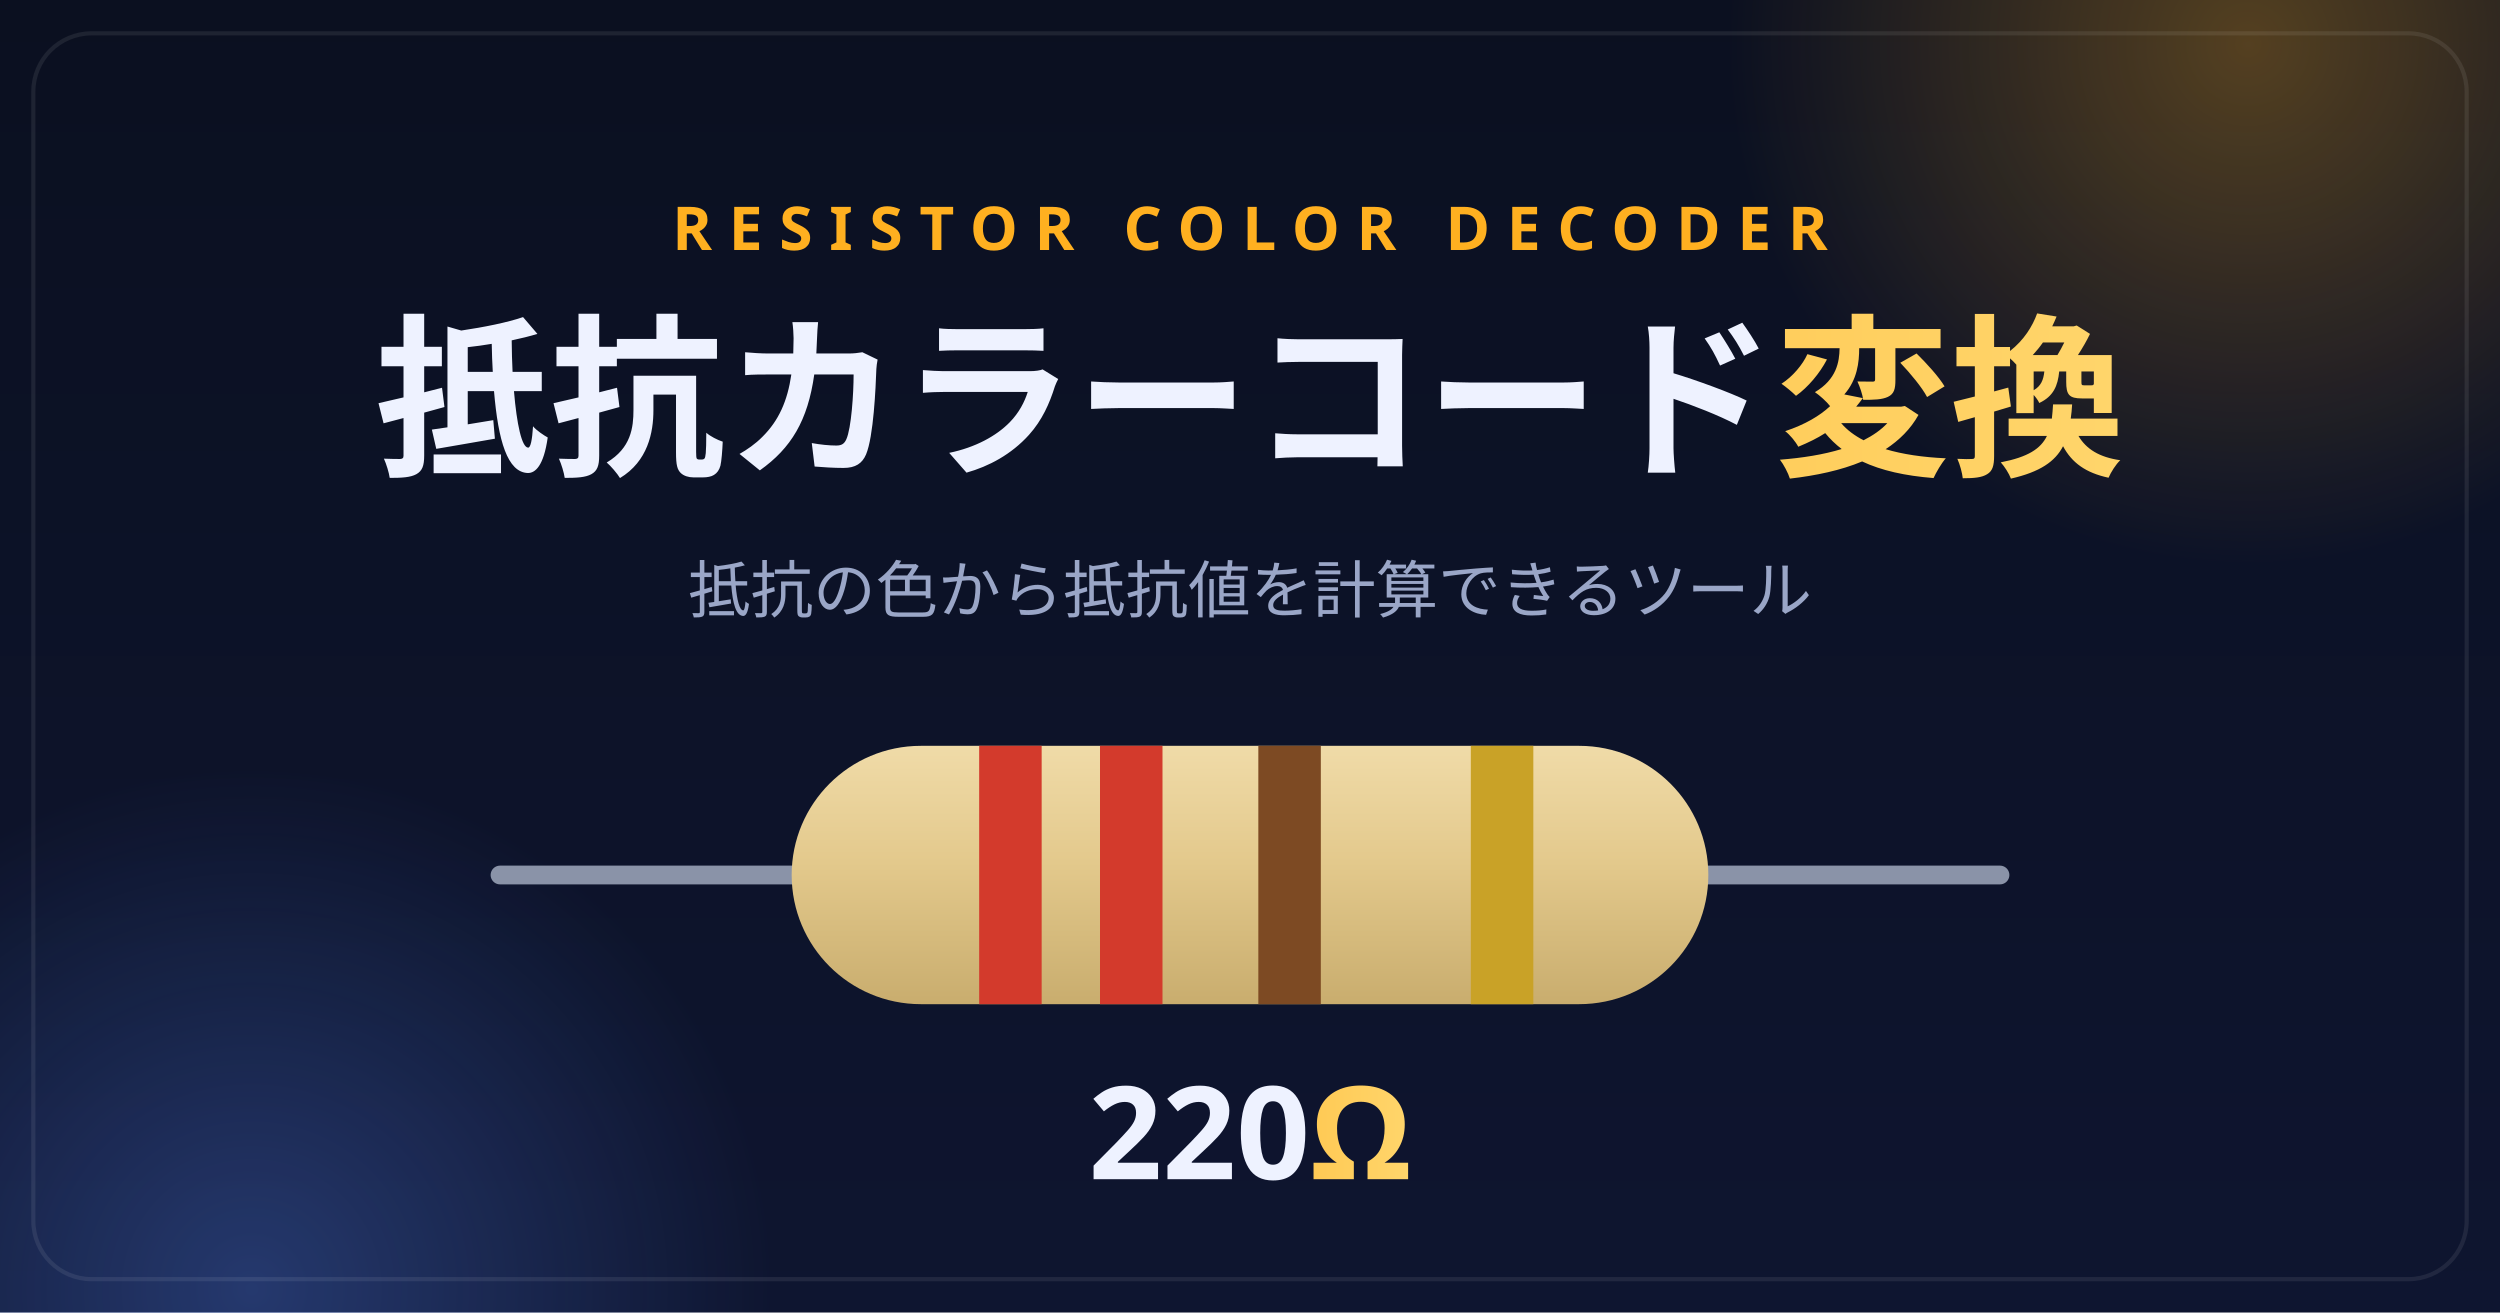
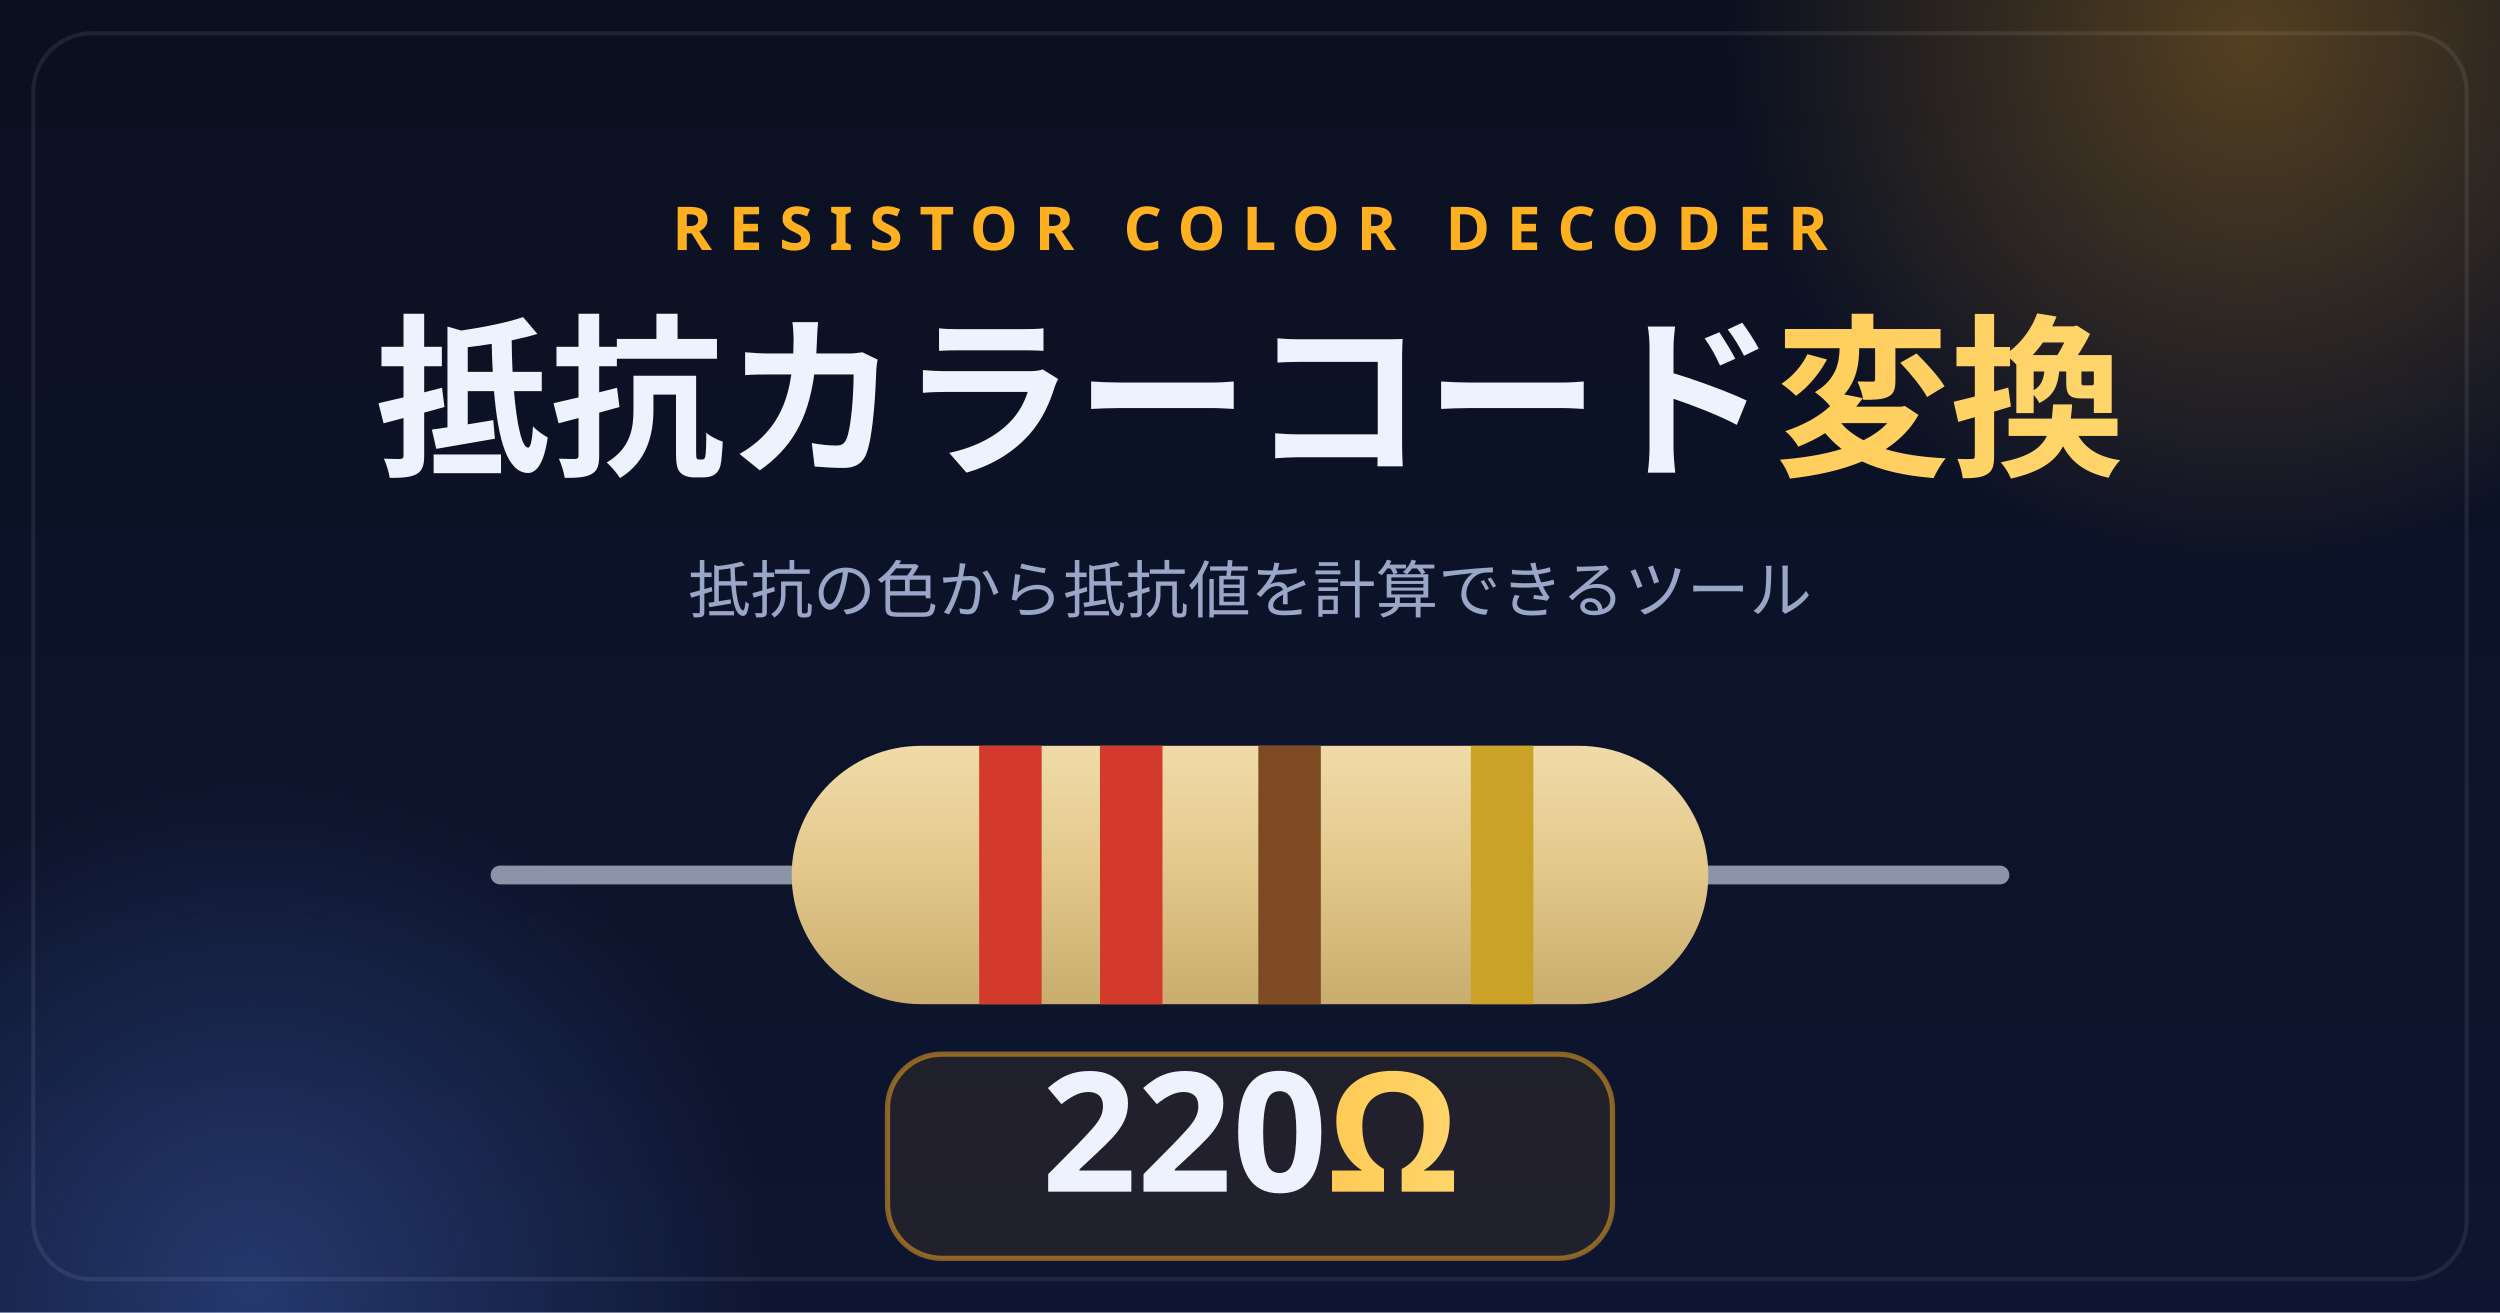
<svg xmlns="http://www.w3.org/2000/svg" width="1200" height="630" viewBox="0 0 1200 630" font-family="IPAGothic, sans-serif">
  <defs>
    <linearGradient id="bg" x1="0" y1="0" x2="0" y2="1">
      <stop offset="0" stop-color="#0b1020" />
      <stop offset="1" stop-color="#0e1530" />
    </linearGradient>
    <radialGradient id="g1" cx="50%" cy="50%" r="50%">
      <stop offset="0" stop-color="#ffb020" stop-opacity="0.30" />
      <stop offset="0.7" stop-color="#ffb020" stop-opacity="0" />
    </radialGradient>
    <radialGradient id="g2" cx="50%" cy="50%" r="50%">
      <stop offset="0" stop-color="#5b8cff" stop-opacity="0.30" />
      <stop offset="0.7" stop-color="#5b8cff" stop-opacity="0" />
    </radialGradient>
    <linearGradient id="bodyGrad" x1="0" y1="0" x2="0" y2="1">
      <stop offset="0" stop-color="#f0dba8" />
      <stop offset="0.45" stop-color="#e3c98c" />
      <stop offset="1" stop-color="#c9ad6e" />
    </linearGradient>
    <linearGradient id="accentText" x1="0" y1="0" x2="1" y2="0">
      <stop offset="0" stop-color="#ffb020" />
      <stop offset="1" stop-color="#ffd56b" />
    </linearGradient>
    <clipPath id="bodyClip">
      <rect x="380" y="358" width="440" height="124" rx="62" ry="62" />
    </clipPath>
  </defs>
  <rect width="1200" height="630" fill="url(#bg)" />
  <circle cx="1080" cy="20" r="360" fill="url(#g1)" />
  <circle cx="120" cy="620" r="360" fill="url(#g2)" />
  <rect x="16" y="16" width="1168" height="598" rx="28" fill="none" stroke="#ffffff" stroke-opacity="0.08" stroke-width="2" />
  <text x="600" y="120" text-anchor="middle" fill="#ffb020" font-size="29" font-weight="bold" letter-spacing="8">RESISTOR COLOR DECODER</text>
  <text x="600" y="222" text-anchor="middle" fill="#eef2ff" font-size="84" font-weight="bold">抵抗カラーコード<tspan fill="url(#accentText)">変換</tspan>
  </text>
  <text x="600" y="294" text-anchor="middle" fill="#9aa6c7" font-size="30">抵抗の色から抵抗値を計算できるツール</text>
  <g>
    <line x1="240" y1="420" x2="395" y2="420" stroke="#8a93a8" stroke-width="9" stroke-linecap="round" />
    <line x1="805" y1="420" x2="960" y2="420" stroke="#8a93a8" stroke-width="9" stroke-linecap="round" />
    <rect x="380" y="358" width="440" height="124" rx="62" ry="62" fill="url(#bodyGrad)" />
    <g clip-path="url(#bodyClip)">
      <rect x="470" y="350" width="30" height="140" fill="#d33a2c" />
      <rect x="528" y="350" width="30" height="140" fill="#d33a2c" />
      <rect x="604" y="350" width="30" height="140" fill="#7d4a23" />
      <rect x="706" y="350" width="30" height="140" fill="#c9a227" />
    </g>
-     <text x="600" y="566" text-anchor="middle" fill="#eef2ff" font-size="62" font-weight="bold">220<tspan fill="url(#accentText)"> Ω</tspan>
+     <rect x="426" y="506" width="348" height="98" rx="26" fill="#ffb020" fill-opacity="0.08" stroke="#ffb020" stroke-opacity="0.5" stroke-width="2.5" />
+     <text x="600" y="572" text-anchor="middle" fill="#eef2ff" font-size="80" font-weight="bold">220<tspan fill="url(#accentText)"> Ω</tspan>
    </text>
  </g>
</svg>
